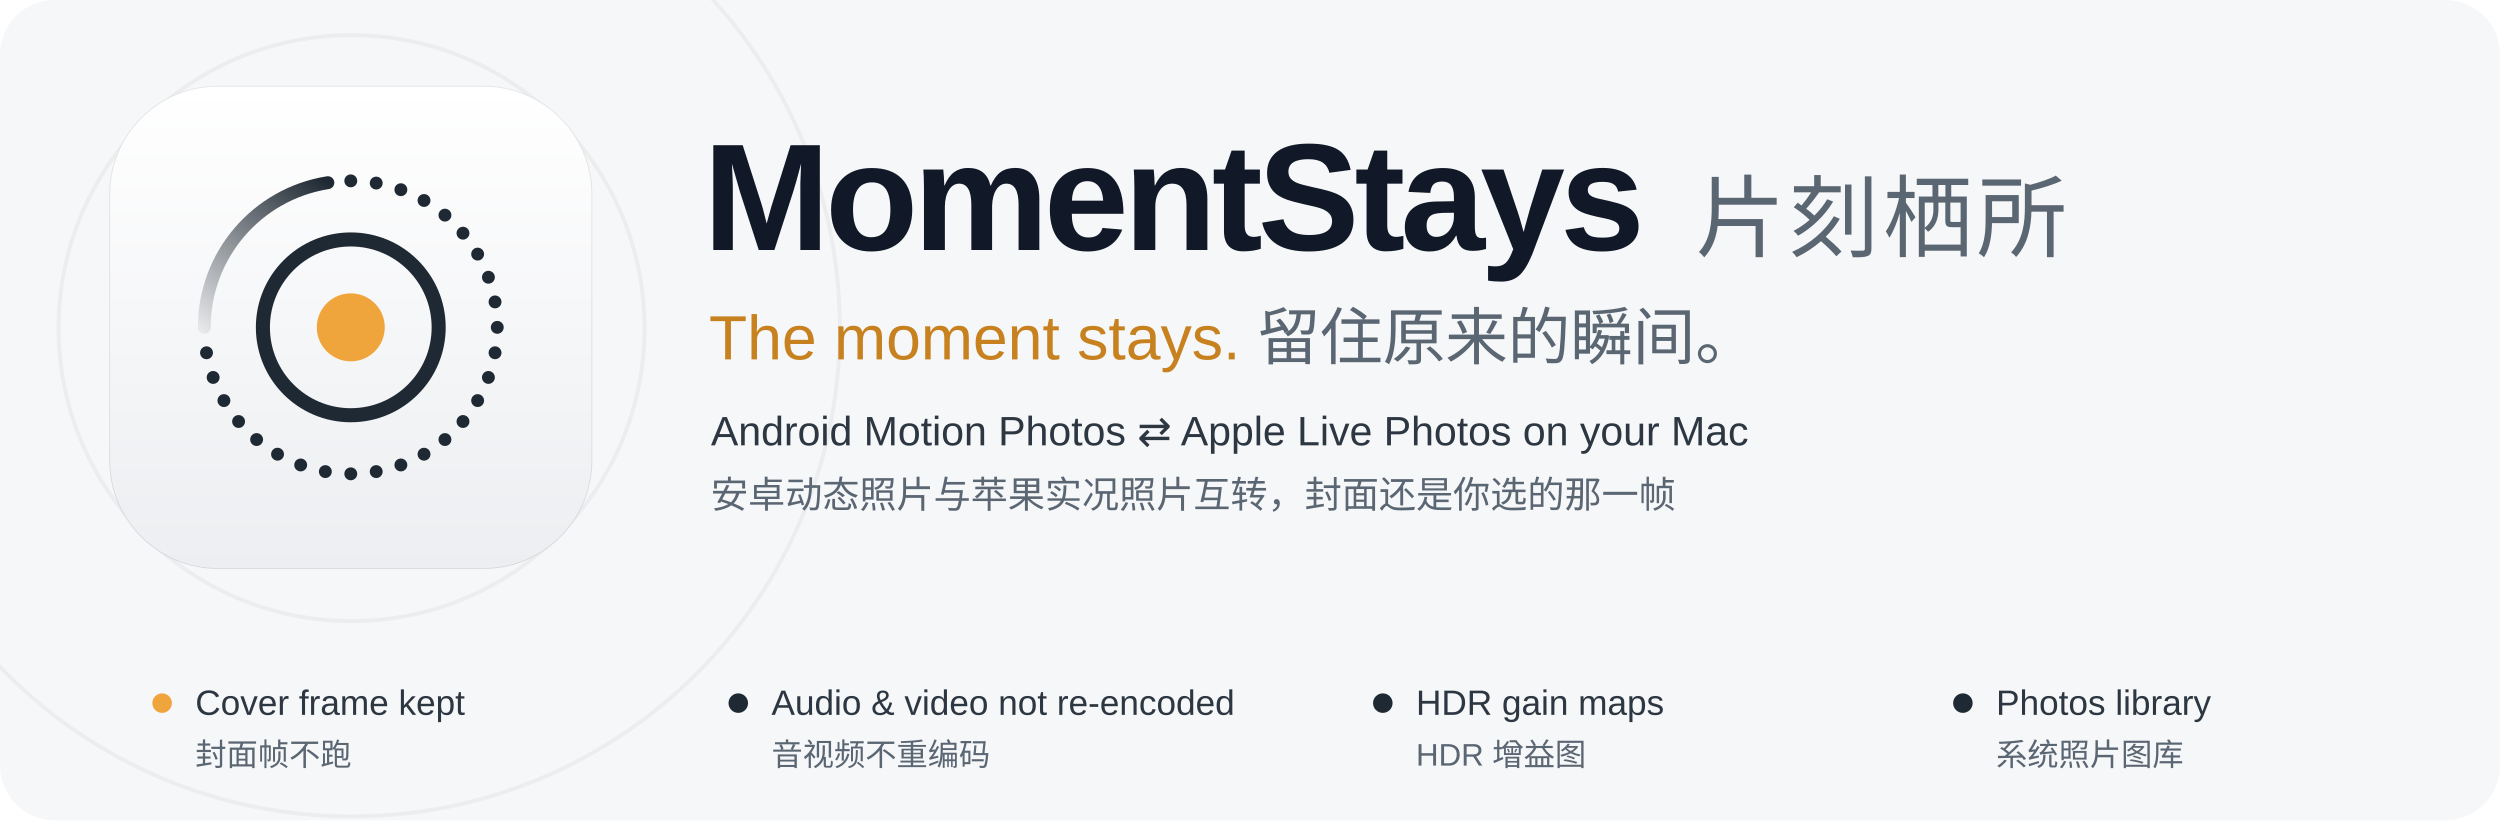
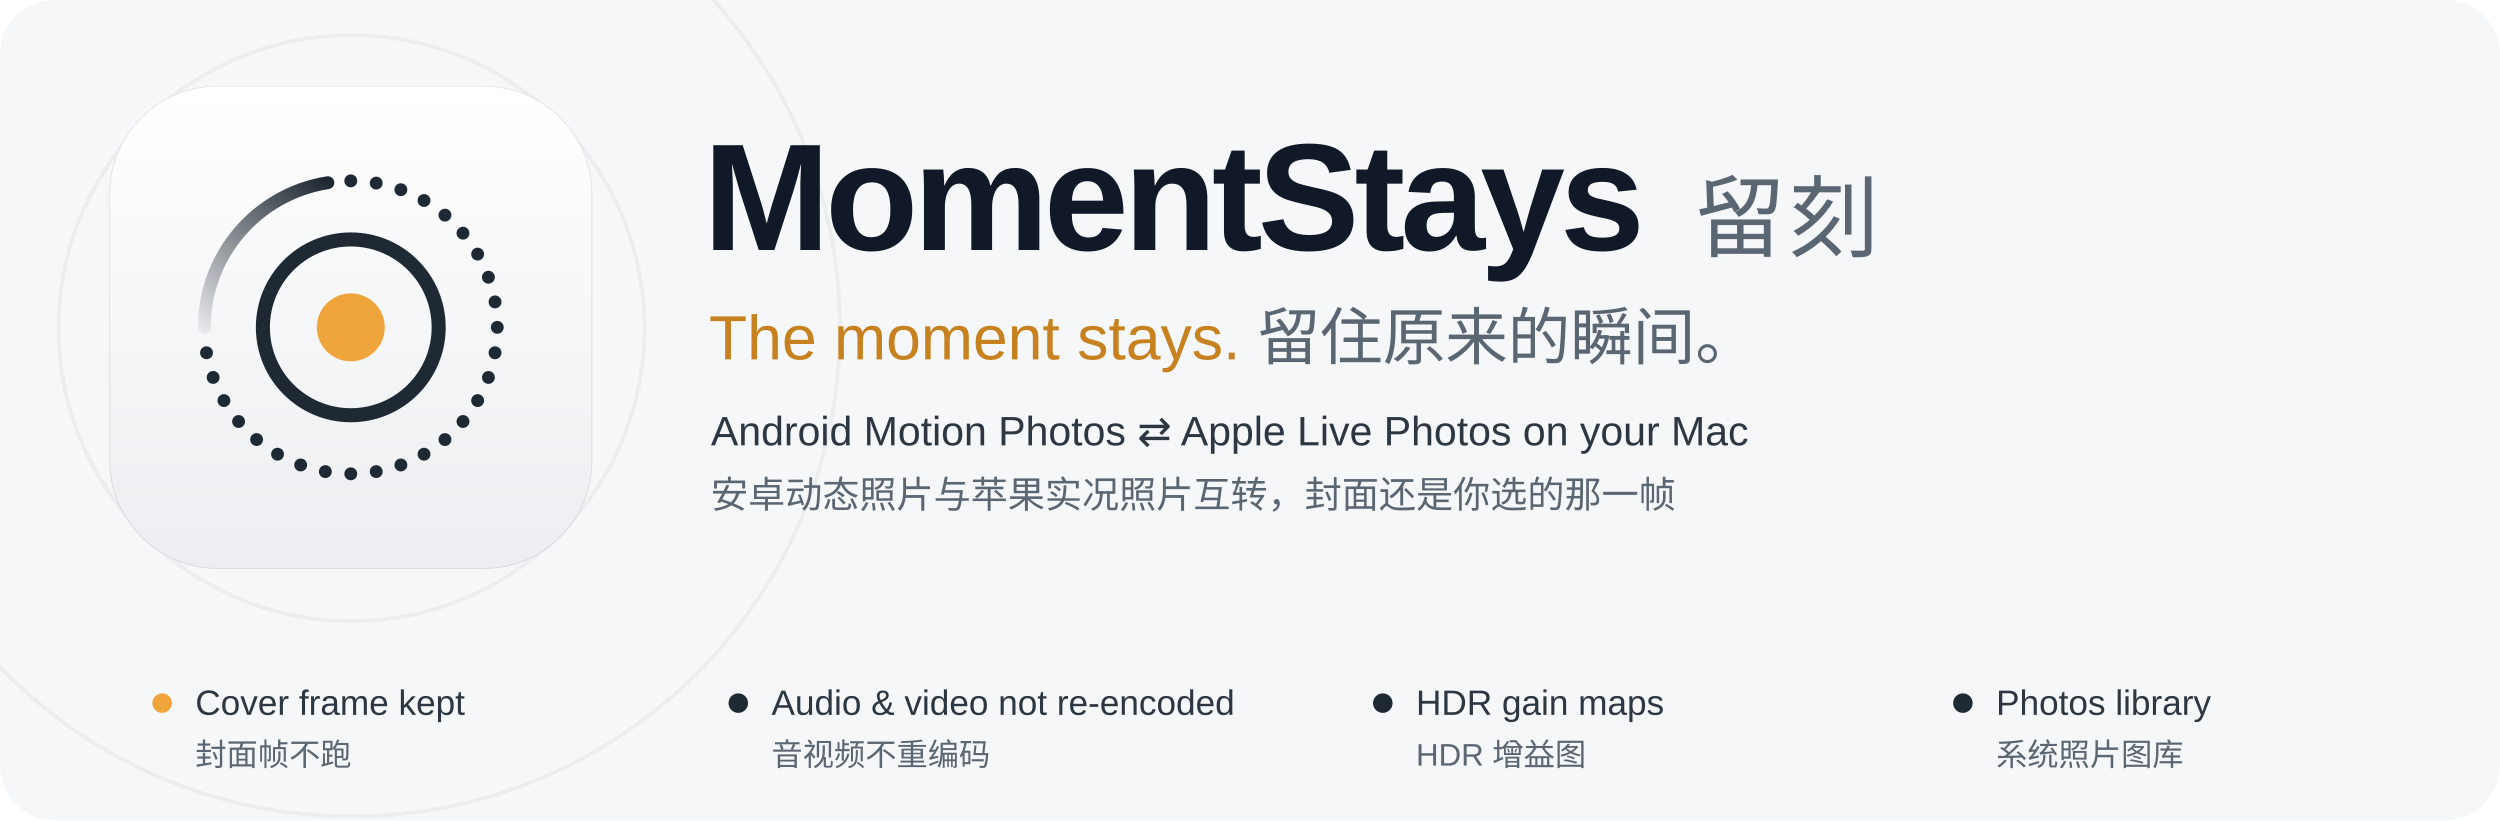
<svg xmlns="http://www.w3.org/2000/svg" width="1280" height="420" viewBox="0 0 1280 420" role="img" aria-labelledby="title desc">
  <style>.bg{fill:#F6F7F9}.ibg1{stop-color:#FFFFFF}.ibg2{stop-color:#ECEEF1}.iedge{stroke:rgba(0,0,0,.10)}.inkf{fill:#1F2933}.inks{stroke:#1F2933}.inkst{stop-color:#1F2933}.core{fill:#F0A43C}.title{fill:#111827}.sub{fill:#C7811F}.muted{fill:#5B6673}.body{fill:#2D3742}.rule{stroke:rgba(31,41,51,.12)}.deco{stroke:rgba(31,41,51,.05)}.dotc{fill:#F0A43C}.doti{fill:#1F2933}@media (prefers-color-scheme: dark){.bg{fill:#141A22}.ibg1{stop-color:#2A3442}.ibg2{stop-color:#141A22}.iedge{stroke:rgba(255,255,255,.08)}.inkf{fill:#F2F4F5}.inks{stroke:#F2F4F5}.inkst{stop-color:#F2F4F5}.core{fill:#F4B860}.title{fill:#F2F4F5}.sub{fill:#F4B860}.muted{fill:#9AA5B1}.body{fill:#D5DBE1}.rule{stroke:rgba(242,244,245,.14)}.deco{stroke:rgba(242,244,245,.04)}.dotc{fill:#F4B860}.doti{fill:#F2F4F5}}</style>
  <defs>
    <linearGradient id="ibg" x1="0" y1="0" x2="0" y2="1">
      <stop offset="0" class="ibg1" />
      <stop offset="1" class="ibg2" />
    </linearGradient>
    <linearGradient id="ibgt" gradientUnits="userSpaceOnUse" x1="262.0" y1="552.0" x2="472.9" y2="265.1">
      <stop offset="0" class="inkst" stop-opacity="0" />
      <stop offset="1" class="inkst" />
    </linearGradient>
    <clipPath id="card">
      <rect width="1280" height="420" rx="28" />
    </clipPath>
  </defs>
  <g clip-path="url(#card)">
    <rect width="1280" height="420" class="bg" />
    <circle cx="180" cy="168" r="250" fill="none" class="deco" stroke-width="2" />
    <circle cx="180" cy="168" r="150" fill="none" class="deco" stroke-width="2" />
  </g>
  <g transform="translate(26 14) scale(.30)">
    <rect x="100" y="100" width="824" height="824" rx="185" fill="url(#ibg)" />
    <rect x="100.5" y="100.5" width="823" height="823" rx="184.5" fill="none" class="iedge" stroke-width="1.5" />
    <path d="M262.0 512.0 A250 250 0 0 1 472.9 265.1" stroke="url(#ibgt)" stroke-width="22" stroke-linecap="round" fill="none" />
    <circle cx="512.0" cy="262.0" r="11" class="inkf" />
    <circle cx="555.4" cy="265.8" r="11" class="inkf" />
    <circle cx="597.5" cy="277.1" r="11" class="inkf" />
    <circle cx="637.0" cy="295.5" r="11" class="inkf" />
    <circle cx="672.7" cy="320.5" r="11" class="inkf" />
    <circle cx="703.5" cy="351.3" r="11" class="inkf" />
    <circle cx="728.5" cy="387.0" r="11" class="inkf" />
    <circle cx="746.9" cy="426.5" r="11" class="inkf" />
    <circle cx="758.2" cy="468.6" r="11" class="inkf" />
    <circle cx="762.0" cy="512.0" r="11" class="inkf" />
    <circle cx="758.2" cy="555.4" r="11" class="inkf" />
    <circle cx="746.9" cy="597.5" r="11" class="inkf" />
    <circle cx="728.5" cy="637.0" r="11" class="inkf" />
    <circle cx="703.5" cy="672.7" r="11" class="inkf" />
    <circle cx="672.7" cy="703.5" r="11" class="inkf" />
    <circle cx="637.0" cy="728.5" r="11" class="inkf" />
    <circle cx="597.5" cy="746.9" r="11" class="inkf" />
    <circle cx="555.4" cy="758.2" r="11" class="inkf" />
    <circle cx="512.0" cy="762.0" r="11" class="inkf" />
    <circle cx="468.6" cy="758.2" r="11" class="inkf" />
    <circle cx="426.5" cy="746.9" r="11" class="inkf" />
    <circle cx="387.0" cy="728.5" r="11" class="inkf" />
    <circle cx="351.3" cy="703.5" r="11" class="inkf" />
    <circle cx="320.5" cy="672.7" r="11" class="inkf" />
    <circle cx="295.5" cy="637.0" r="11" class="inkf" />
    <circle cx="277.1" cy="597.5" r="11" class="inkf" />
    <circle cx="265.8" cy="555.4" r="11" class="inkf" />
    <circle cx="512" cy="512" r="150" fill="none" class="inks" stroke-width="24" />
    <circle cx="512" cy="512" r="58" class="core" />
  </g>
  <g font-family="-apple-system, BlinkMacSystemFont, 'SF Pro Display', 'PingFang SC', 'Noto Sans SC', 'Segoe UI', Arial, sans-serif">
-     <text x="360" y="128" font-size="78" font-weight="700" letter-spacing="-2.5" class="title">MomentStays<tspan dx="26" font-size="46" font-weight="500" letter-spacing="2" class="muted">片刻栖所</tspan>
+     <text x="360" y="128" font-size="78" font-weight="700" letter-spacing="-2.5" class="title">MomentStays<tspan dx="26" font-size="46" font-weight="500" letter-spacing="2" class="muted">留刻</tspan>
    </text>
    <text x="363" y="184" font-size="32" font-weight="500" class="sub">The moment stays. <tspan class="muted" font-weight="400">留住原来的瞬间。</tspan>
    </text>
    <text x="364" y="228" font-size="21" class="body">Android Motion Photos ⇄ Apple Live Photos on your Mac</text>
    <text x="364" y="260" font-size="19" class="muted">安卓动态照片与苹果实况照片互转，封面还是你选的那一帧</text>
    <g font-size="18">
      <circle cx="83" cy="360" r="5" class="dotc" />
      <text x="100" y="366" class="body">Cover frame kept</text>
      <text x="100" y="392" font-size="16" class="muted">封面帧不跑</text>
      <circle cx="378" cy="360" r="5" class="doti" />
      <text x="395" y="366" class="body">Audio &amp; video not re-encoded</text>
      <text x="395" y="392" font-size="16" class="muted">音视频不重编码</text>
      <circle cx="708" cy="360" r="5" class="doti" />
      <text x="725" y="366" class="body">HDR gain maps</text>
      <text x="725" y="392" font-size="16" class="muted">HDR 增益图</text>
      <circle cx="1005" cy="360" r="5" class="doti" />
      <text x="1022" y="366" class="body">Photos library</text>
      <text x="1022" y="392" font-size="16" class="muted">系统照片图库</text>
    </g>
  </g>
</svg>
